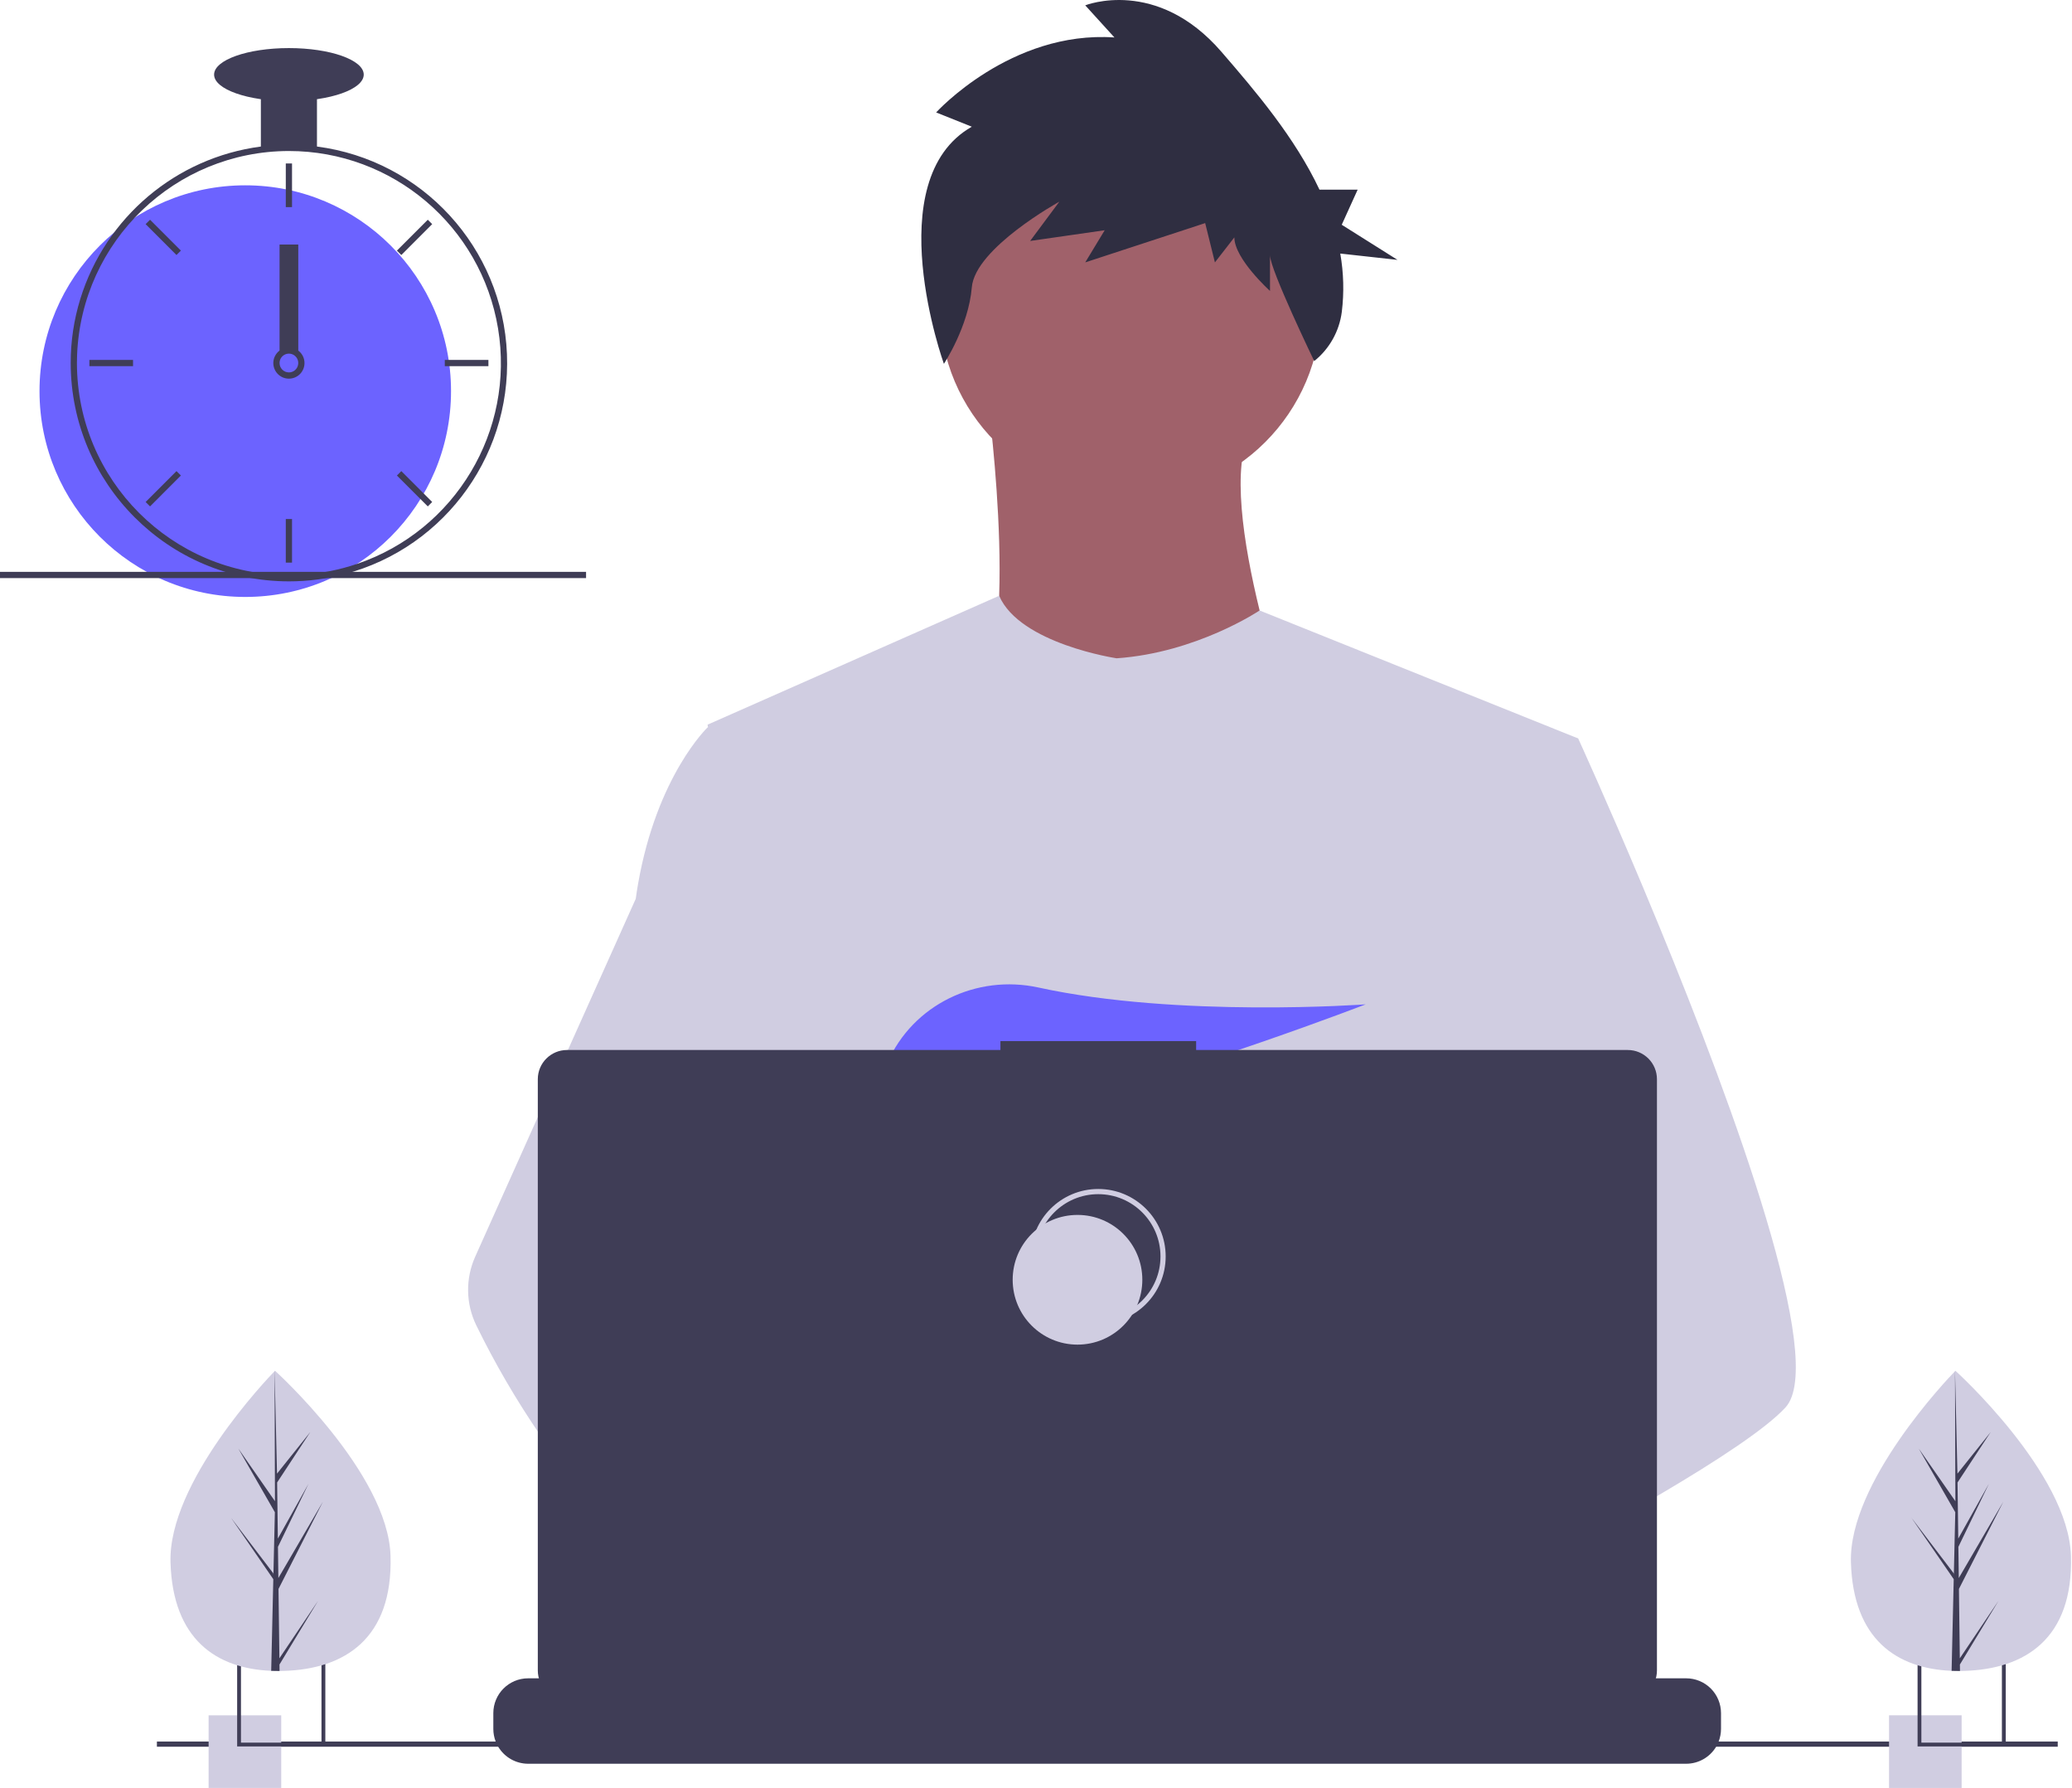
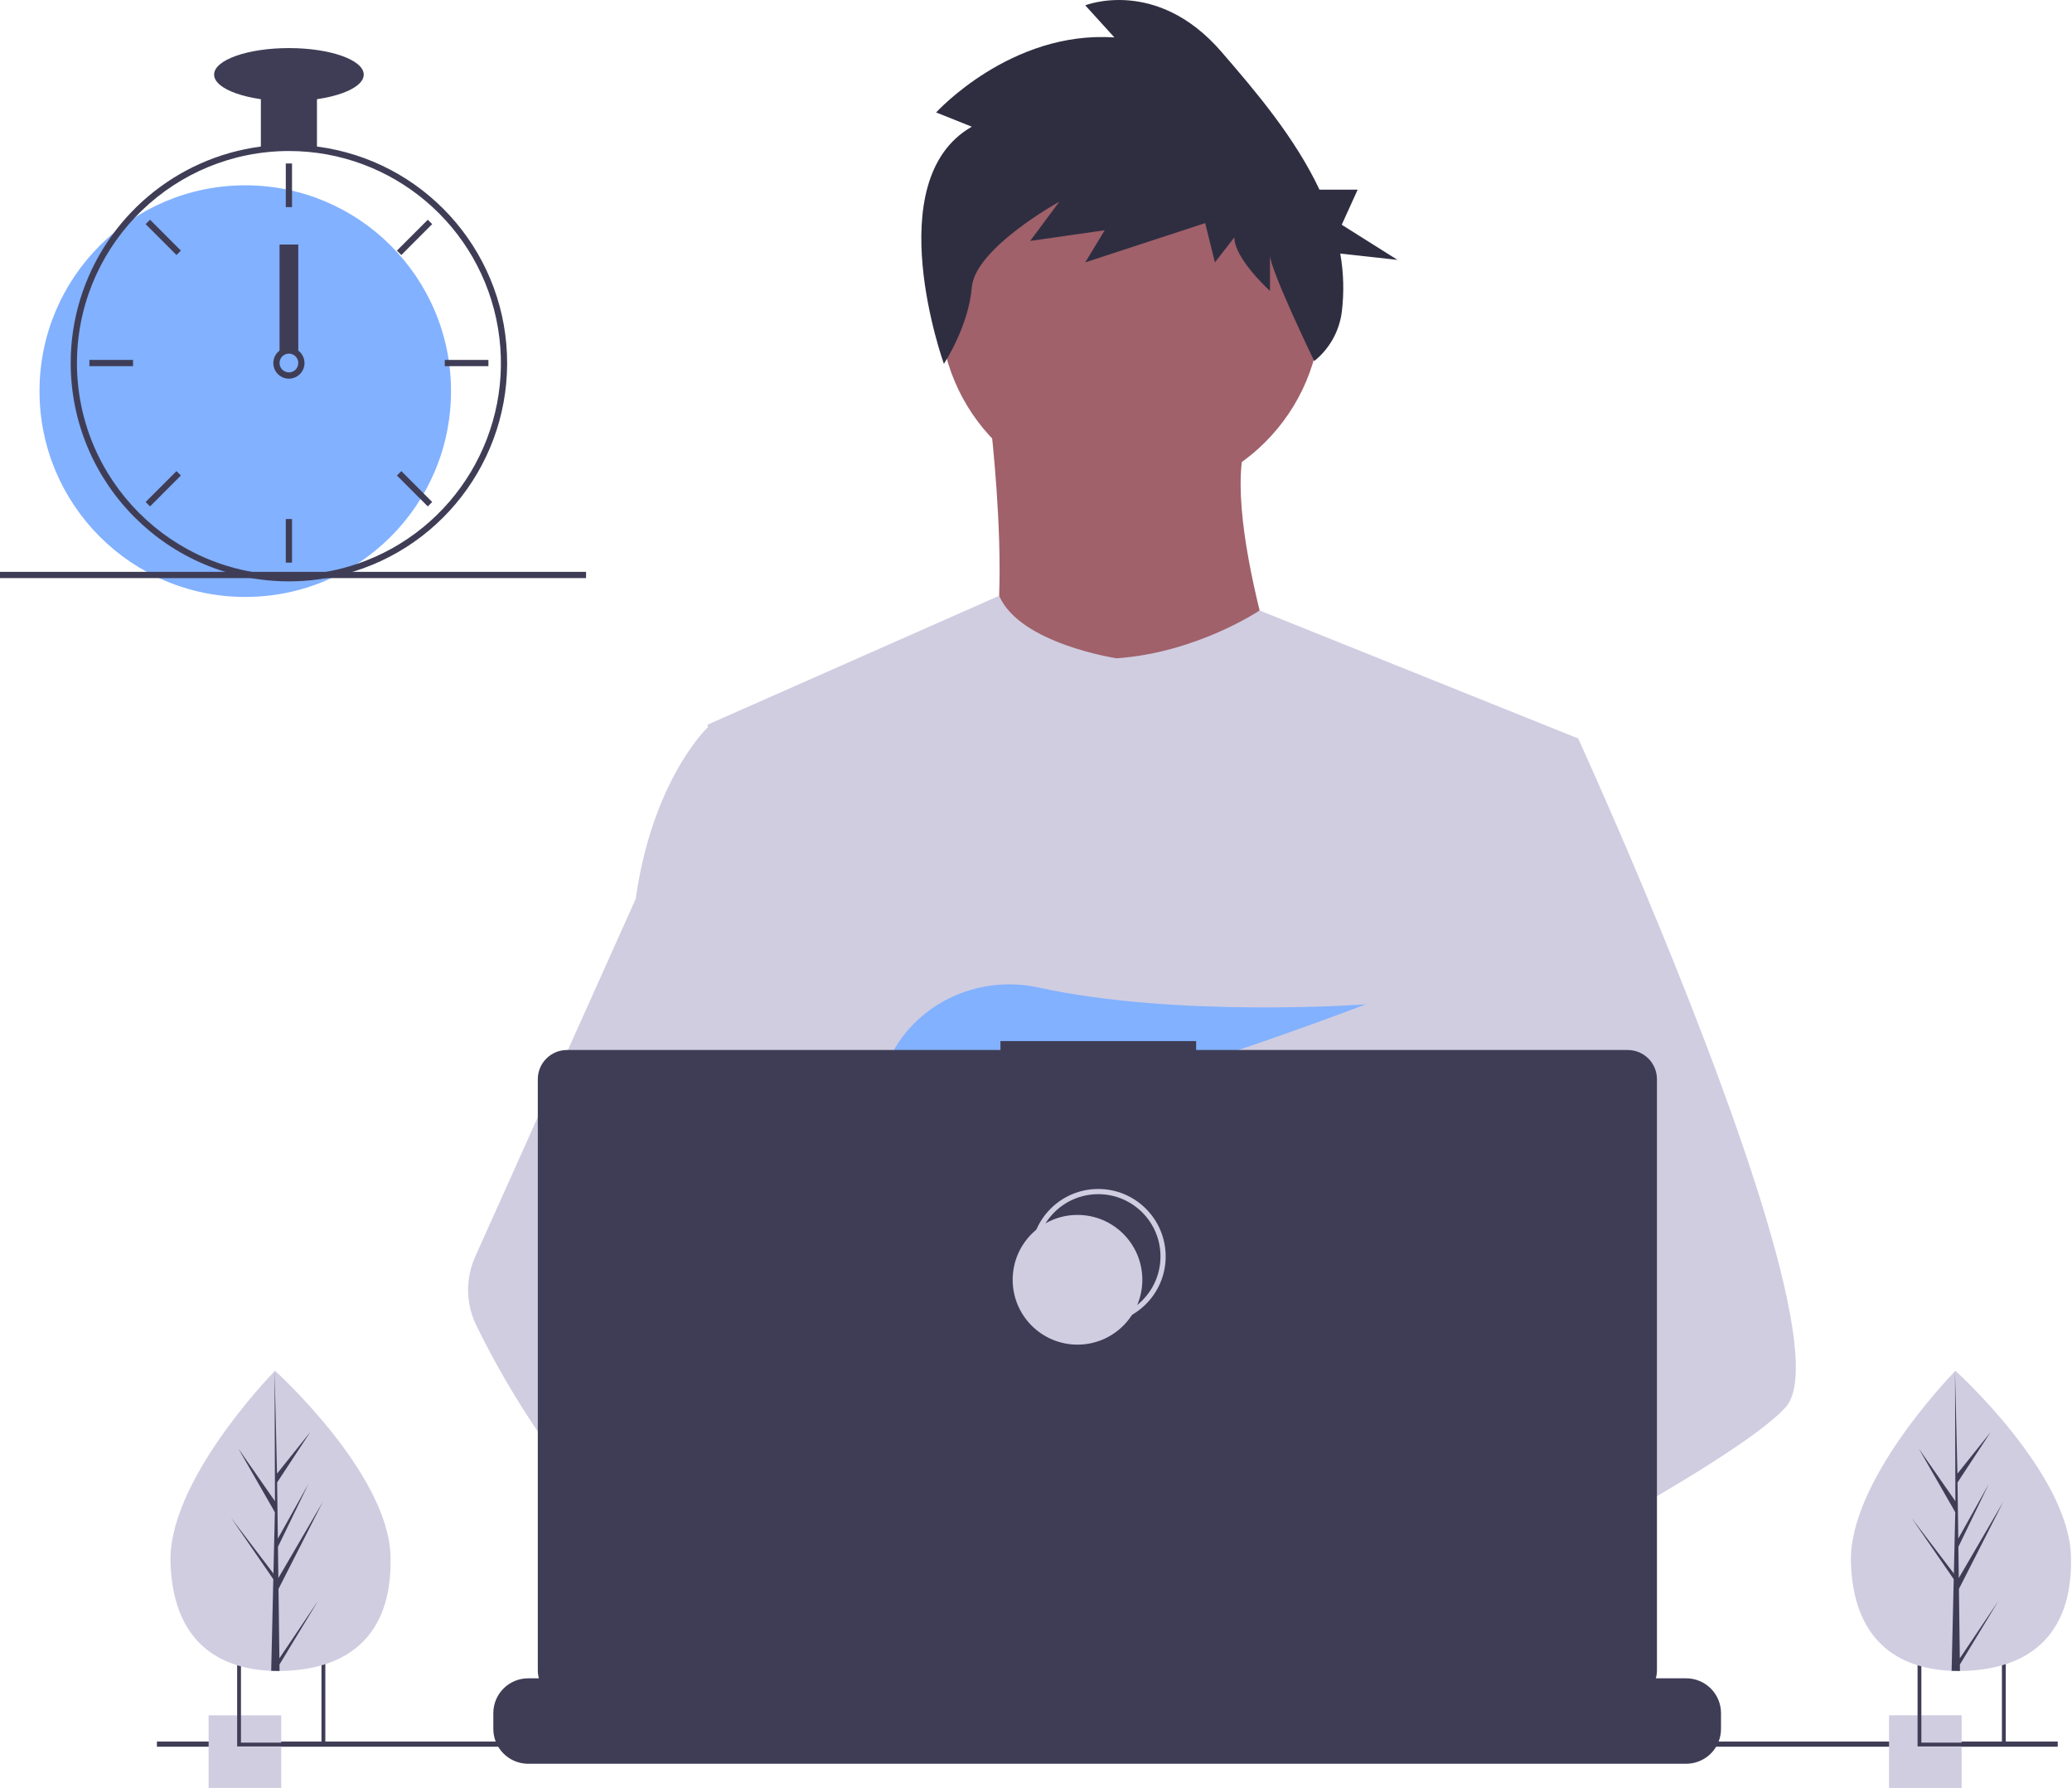
<svg xmlns="http://www.w3.org/2000/svg" width="400pt" height="460" viewBox="0 0 400 345">
  <path d="M255.047 59.29c0 20.335-16.48 36.82-36.813 36.82-20.332 0-36.816-16.485-36.816-36.82 0-20.337 16.484-36.821 36.816-36.821s36.813 16.484 36.813 36.82zm0 0" fill="#a0616a" />
  <path d="M190.758 77.7s6.933 52.296-3.735 58.167c-10.671 5.871 63.489 6.403 63.489 6.403s-16.54-45.36-9.07-59.235zm0 0" fill="#a0616a" />
  <path d="M304.664 142.535l-6.164 28.09-13.043 59.43-.39 3.257-4.5 37.68-2.997 25.031-2.004 16.813c-12.207 6.273-21.054 10.605-21.054 10.605s-.758-3.816-1.985-8.695c-8.566 2.567-24.418 6.828-37.847 7.68 4.89 5.453 7.136 10.574 4.09 14.355-9.204 11.395-47.192-12.476-60.477-21.383a36.262 36.262 0 00-.352 6.442l-10.168-7.82 1.008-17.997 1.696-30.449 2.132-38.187a40.51 40.51 0 01-1.687-5.02c-3.113-11.078-6.89-33.195-9.79-51.742a1789.477 1789.477 0 01-4.456-30.223c-.051-.351-.074-.53-.074-.53l56.285-24.876c4 9.277 22.68 12.067 22.68 12.067 15.472-1.067 27.601-9.231 27.601-9.231zm0 0" fill="#d0cde1" />
  <path d="M258.785 312.77s-2.383.816-6.258 1.976c-8.566 2.567-24.418 6.828-37.847 7.68-11.567.742-21.34-1.043-23.125-8.59-.766-3.242.32-5.91 2.687-8.106 7.07-6.554 25.531-8.902 40.176-9.707 4.137-.226 7.96-.332 11.144-.37 5.407-.071 8.95.038 8.95.038l.086.332zm0 0" fill="#a0616a" />
  <path d="M187.61 24.457l-6.887-2.754S195.117 5.855 215.14 7.23l-5.633-6.199s13.77-5.511 26.281 8.957c6.582 7.606 14.191 16.547 18.938 26.621h7.37l-3.074 6.774 10.766 6.777-11.05-1.219c.656 3.711.757 7.5.3 11.243a14.553 14.553 0 01-5.324 9.511s-8.54-17.675-8.54-20.43v6.891s-6.882-6.203-6.882-10.336l-3.754 4.825-1.879-7.583-23.152 7.583 3.754-6.204-14.39 2.067 5.632-7.578s-16.27 8.957-16.895 16.535c-.629 7.582-5.39 14.762-5.39 14.762s-12.758-35.434 5.39-45.77zm0 0" fill="#2f2e41" />
  <path d="M344.68 271.676c-3.75 4.066-13.04 10.191-24.305 16.82a605.206 605.206 0 01-13.2 7.527c-10.859 6.024-22.23 11.993-31.609 16.813-12.207 6.273-21.054 10.605-21.054 10.605s-.758-3.816-1.985-8.695c-1.644-6.535-4.117-14.984-6.695-18.723-.09-.132-.18-.25-.27-.37-.75-.989-1.507-1.563-2.253-1.563l37.257-23.098 16.098-9.984-11.598-27.695-14.546-34.743 8.78-27.945 8.825-28.09h16.54s5.48 11.957 12.483 28.633c1.043 2.492 2.125 5.09 3.227 7.773 14.41 35.051 32.371 83.996 24.305 92.735zm0 0" fill="#d0cde1" />
  <path d="M218.77 336.781c-9.204 11.395-47.192-12.476-60.477-21.383-2.895-1.937-4.617-3.164-4.617-3.164l12.156-16.21 3.852-5.133s3.441 1.828 8.535 4.8l.558.332c4.391 2.579 9.903 5.946 15.465 9.707 7.676 5.192 15.434 11.118 20.438 16.696 4.89 5.453 7.136 10.574 4.09 14.355zm0 0" fill="#a0616a" />
  <path d="M178.219 295.691a23.896 23.896 0 00-4.055.332c-11.512 1.977-14.906 12.399-15.871 19.375a36.262 36.262 0 00-.352 6.442l-10.168-7.82-3.703-2.852c-8.918-3.11-16.86-8.633-23.75-15.145a119.566 119.566 0 01-15.996-18.972 168.076 168.076 0 01-12.375-21.23 15.636 15.636 0 01-.215-13.247l12.59-28.066 18.406-41.02c.133-.976.282-1.93.446-2.863 3.648-20.93 13.426-30.223 13.426-30.223h7.468l4.996 30.223 6.207 37.55-4.351 14.192-10.05 32.77 9.605 10.437zm0 0" fill="#d0cde1" />
-   <path d="M186.672 208.203l6.387 7.453c2.37-.453 4.847-.984 7.398-1.582l-1.832-5.87 4.484 5.233c27.032-6.648 60.54-19.578 60.54-19.578s-36.176 2.653-63.184-3.25c-11.95-2.609-24.246 3.313-29.149 14.524-2.851 6.512-2.402 12.156 7.707 12.156a67.003 67.003 0 0010.188-.957zm0 0" fill="#6c63ff" />
+   <path d="M186.672 208.203l6.387 7.453c2.37-.453 4.847-.984 7.398-1.582l-1.832-5.87 4.484 5.233c27.032-6.648 60.54-19.578 60.54-19.578s-36.176 2.653-63.184-3.25c-11.95-2.609-24.246 3.313-29.149 14.524-2.851 6.512-2.402 12.156 7.707 12.156a67.003 67.003 0 0010.188-.957zm0 0" fill="#82B1FF" />
  <path d="M332.242 330.672v3.039c0 .836-.156 1.66-.457 2.437a6.786 6.786 0 01-.484 1.004 6.742 6.742 0 01-5.785 3.286H101.96a6.735 6.735 0 01-5.781-3.286 6.786 6.786 0 01-.485-1.004 6.666 6.666 0 01-.457-2.437v-3.04a6.72 6.72 0 016.723-6.722h12.887v-1.418c0-.074.03-.148.082-.199a.295.295 0 01.199-.082h6.723c.074 0 .148.031.199.082.05.05.082.125.082.2v1.417h4.199v-1.418c0-.074.031-.148.082-.199a.295.295 0 01.2-.082h6.722c.074 0 .148.031.2.082.05.05.081.125.081.2v1.417h4.207v-1.418a.257.257 0 01.082-.199.278.278 0 01.196-.082h6.722a.28.28 0 01.281.281v1.418h4.204v-1.418a.257.257 0 01.082-.199.278.278 0 01.195-.082h6.723a.28.28 0 01.28.281v1.418h4.204v-1.418a.257.257 0 01.082-.199.278.278 0 01.195-.082h6.723a.28.28 0 01.281.281v1.418h4.207v-1.418c0-.074.028-.148.082-.199a.287.287 0 01.2-.082h6.722c.074 0 .145.031.2.082.05.05.081.125.081.2v1.417h4.2v-1.418c0-.074.027-.148.082-.199a.287.287 0 01.199-.082h52.664c.074 0 .144.031.2.082.05.05.081.125.081.2v1.417h4.203v-1.418c0-.074.032-.148.082-.199a.295.295 0 01.2-.082h6.722a.28.28 0 01.281.281v1.418h4.2v-1.418c0-.074.03-.148.082-.199a.295.295 0 01.199-.082h6.723c.074 0 .148.031.199.082.055.05.082.125.082.2v1.417h4.2v-1.418c0-.074.03-.148.081-.199a.295.295 0 01.2-.082h6.722c.074 0 .148.031.2.082.054.05.081.125.081.2v1.417h4.207v-1.418a.278.278 0 01.277-.281h6.727a.281.281 0 01.274.281v1.418h4.207v-1.418a.278.278 0 01.277-.281h6.727a.278.278 0 01.277.281v1.418h4.203v-1.418a.278.278 0 01.277-.281h6.727a.278.278 0 01.277.281v1.418h19.61a6.72 6.72 0 016.726 6.723zm0 0" fill="#3f3d56" />
  <path d="M30.29 336.148h366.956v1.004H30.29zm0 0M314.238 202.672h-83.324v-1.719h-37.781v1.719H109.46a5.636 5.636 0 00-5.637 5.637v114.12a5.636 5.636 0 005.637 5.637h204.777a5.636 5.636 0 005.637-5.636V208.309a5.636 5.636 0 00-5.637-5.637zm0 0" fill="#3f3d56" />
  <path d="M448.501 484.328c0 13.808-11.197 24.995-25 24.995-13.81 0-25-11.187-25-24.995 0-13.808 11.19-25.002 25-25.002 13.803 0 25 11.194 25 25.002zm0 0" transform="scale(.50063 .50073)" fill="none" stroke-width="2" stroke="#d0cde1" stroke-miterlimit="10" />
  <path d="M220.527 247.02c0 6.914-5.605 12.52-12.515 12.52-6.914 0-12.516-5.606-12.516-12.52 0-6.91 5.602-12.516 12.516-12.516 6.91 0 12.515 5.605 12.515 12.516zm0 0M40.273 331.09H54.29v14.023H40.273zm0 0" fill="#d0cde1" />
  <path d="M45.781 320.074v17.028h17.024v-17.028zm16.282 16.285H46.52v-15.543h15.542zm0 0" fill="#3f3d56" />
  <path d="M364.68 331.09h14.015v14.023H364.68zm0 0" fill="#d0cde1" />
  <path d="M370.188 320.074v17.028h17.023v-17.028zm16.28 16.285h-15.546v-15.543h15.547zm0 0" fill="#3f3d56" />
-   <path d="M87.07 75.496c0 21.942-17.785 39.727-39.722 39.727-21.934 0-39.72-17.785-39.72-39.727 0-21.941 17.786-39.726 39.72-39.726 21.937 0 39.722 17.785 39.722 39.726zm0 0" fill="#6c63ff" />
+   <path d="M87.07 75.496c0 21.942-17.785 39.727-39.722 39.727-21.934 0-39.72-17.785-39.72-39.727 0-21.941 17.786-39.726 39.72-39.726 21.937 0 39.722 17.785 39.722 39.726zm0 0" fill="#82B1FF" />
  <path d="M61.191 28.285a42.96 42.96 0 00-10.832 0 42.241 42.241 0 00-34.851 29.399 41.758 41.758 0 00-1.86 12.394c.024 23.262 18.872 42.113 42.125 42.137.899 0 1.793-.031 2.68-.086a41.136 41.136 0 006.176-.856c20.05-4.312 34.086-22.441 33.238-42.941-.851-20.496-16.336-37.406-36.676-40.047zm7.77 80.547h-.008a40.456 40.456 0 01-10.5 2.086c-.887.062-1.781.094-2.68.094-22.59-.028-40.894-18.34-40.921-40.934 0-.516.011-1.035.03-1.547.86-21.976 18.903-39.355 40.891-39.383 20.024 0 37.106 14.493 40.375 34.25 3.27 19.758-8.234 38.98-27.187 45.434zm0 0" fill="#3f3d56" />
  <path d="M55.172 31.555h1.203v8.425h-1.203zm0 0M28.113 43.262l.852-.848 5.957 5.957-.852.852zm0 0M17.258 70.68v-1.203h8.426v1.203zm0 0M28.965 97.746l-.852-.851 5.957-5.961.852.851zm0 0M77.477 49.223l-.852-.852 5.96-5.957.849.848zm0 0M85.867 70.68v-1.203h8.422v1.203zm0 0M76.625 91.785l.852-.851 5.957 5.96-.848.852zm0 0M55.172 100.176h1.203v8.426h-1.203zm0 0M57.582 67.672a3.006 3.006 0 00-4.473 1.012 3.012 3.012 0 001.13 3.984 3.007 3.007 0 004.034-.914 3.01 3.01 0 00-.691-4.082zm-1.809 4.21c-.996 0-1.8-.808-1.804-1.804a1.805 1.805 0 113.57.363 1.796 1.796 0 01-1.766 1.442zm0 0M50.36 17.71H61.19v10.833H50.36zm0 0" fill="#3f3d56" />
  <path d="M70.219 14.398c0-2.824-6.469-5.117-14.446-5.117-7.976 0-14.441 2.293-14.441 5.117 0 2.829 6.465 5.118 14.441 5.118 7.977 0 14.446-2.29 14.446-5.118zm0 0M53.969 47.203h3.613v20.469h-3.613zm0 0M0 110.379h113.14v1.203H0zm0 0" fill="#3f3d56" />
  <path d="M75.39 300.313c.47 15.996-8.878 21.859-20.605 22.203-.273.007-.547.011-.816.015a31.517 31.517 0 01-1.614-.027c-10.609-.442-19.003-6.074-19.44-20.95-.45-15.398 18.66-35.406 20.093-36.882l.004-.004c.05-.055.082-.082.082-.082s21.832 19.73 22.297 35.726zm0 0" fill="#d0cde1" />
  <path d="M53.938 320.09l7.453-11.082-7.438 12.277.016 1.246a31.517 31.517 0 01-1.614-.027l.368-16.031-.008-.121.012-.024.035-1.515-8.16-11.848 8.152 10.715.027.32.282-12.113-7.047-12.282 7.066 10.157-.074-25.09v-.086l.004.082.465 19.773 6.425-8.03-6.402 9.737.14 10.832 5.91-10.574-5.89 12.164.078 6.024 8.594-14.727-8.566 16.828zm0 0" fill="#3f3d56" />
  <path d="M399.797 300.313c.469 15.996-8.879 21.859-20.61 22.203-.269.007-.542.011-.812.015a31.747 31.747 0 01-1.617-.027c-10.606-.442-19-6.074-19.438-20.95-.449-15.398 18.66-35.406 20.094-36.882v-.004l.082-.082s21.832 19.73 22.3 35.726zm0 0" fill="#d0cde1" />
  <path d="M378.344 320.09l7.453-11.082-7.438 12.277.016 1.246a31.747 31.747 0 01-1.617-.027l.37-16.031-.01-.121.015-.024.035-1.515-8.16-11.848 8.152 10.715.027.32.278-12.113-7.047-12.282 7.07 10.157-.074-25.09v-.086.082l.469 19.773 6.422-8.03-6.403 9.737.141 10.832 5.91-10.574-5.887 12.164.079 6.024 8.593-14.727-8.566 16.828zm0 0" fill="#3f3d56" />
</svg>
